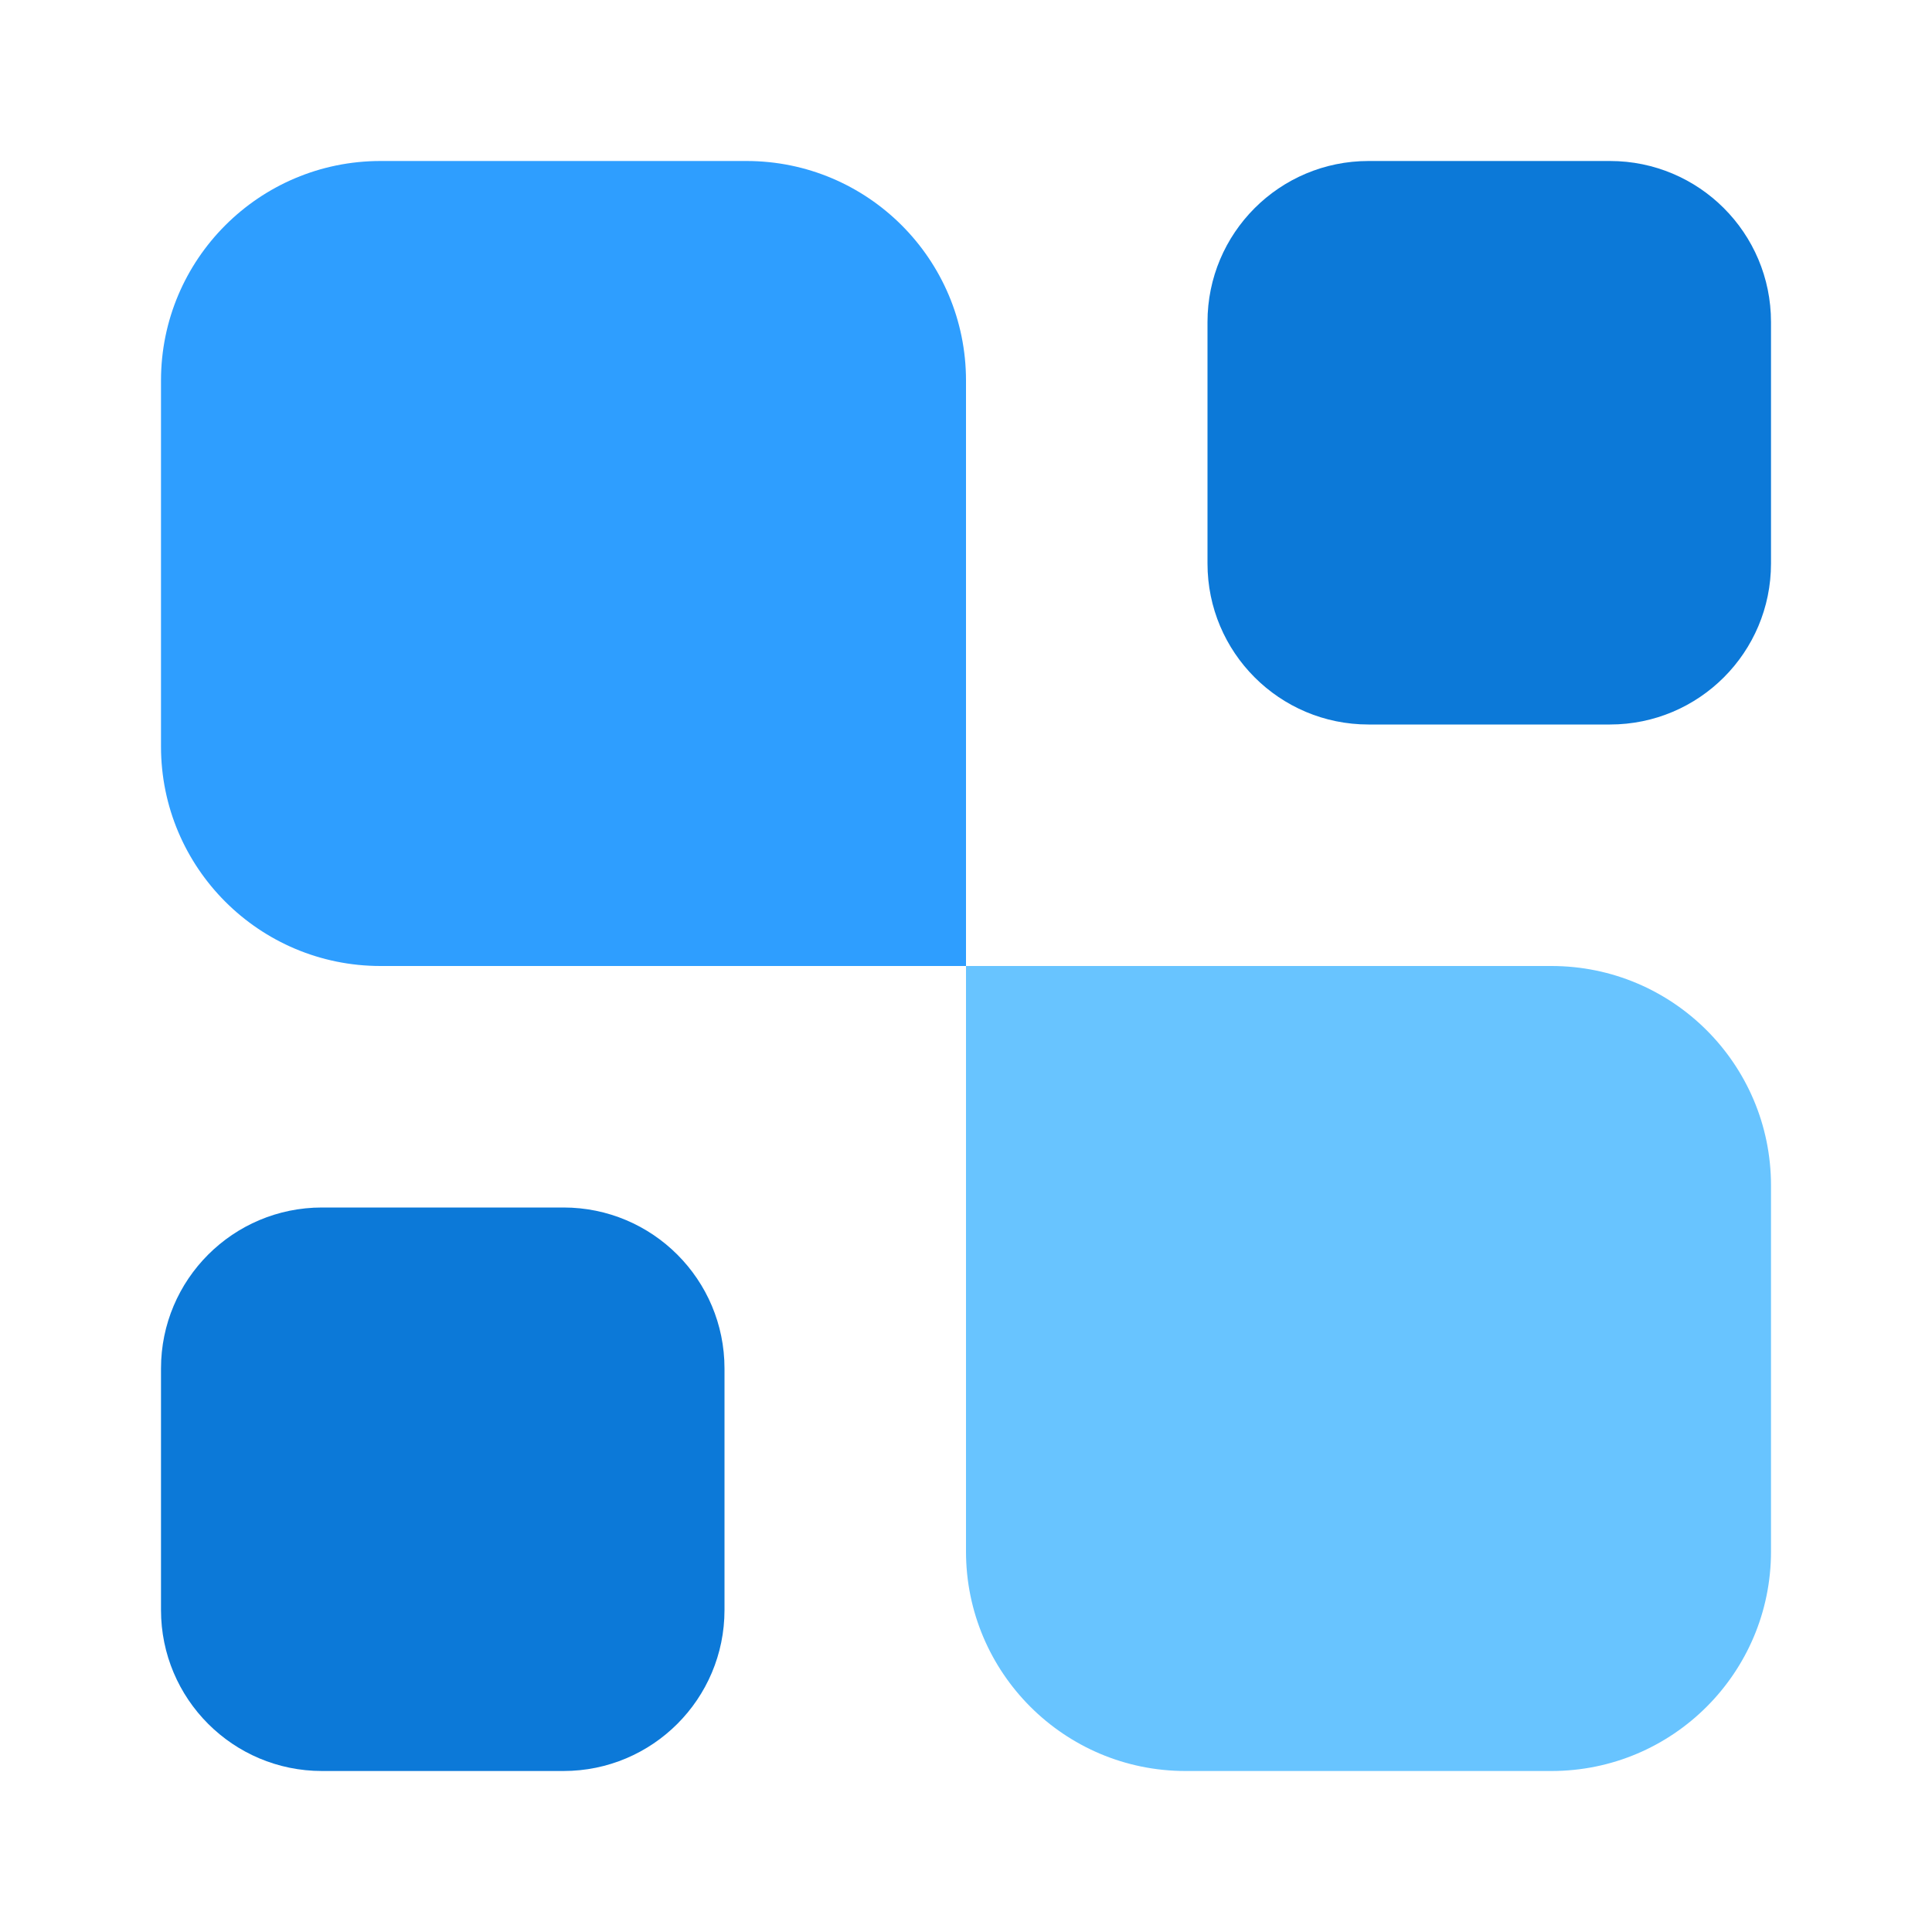
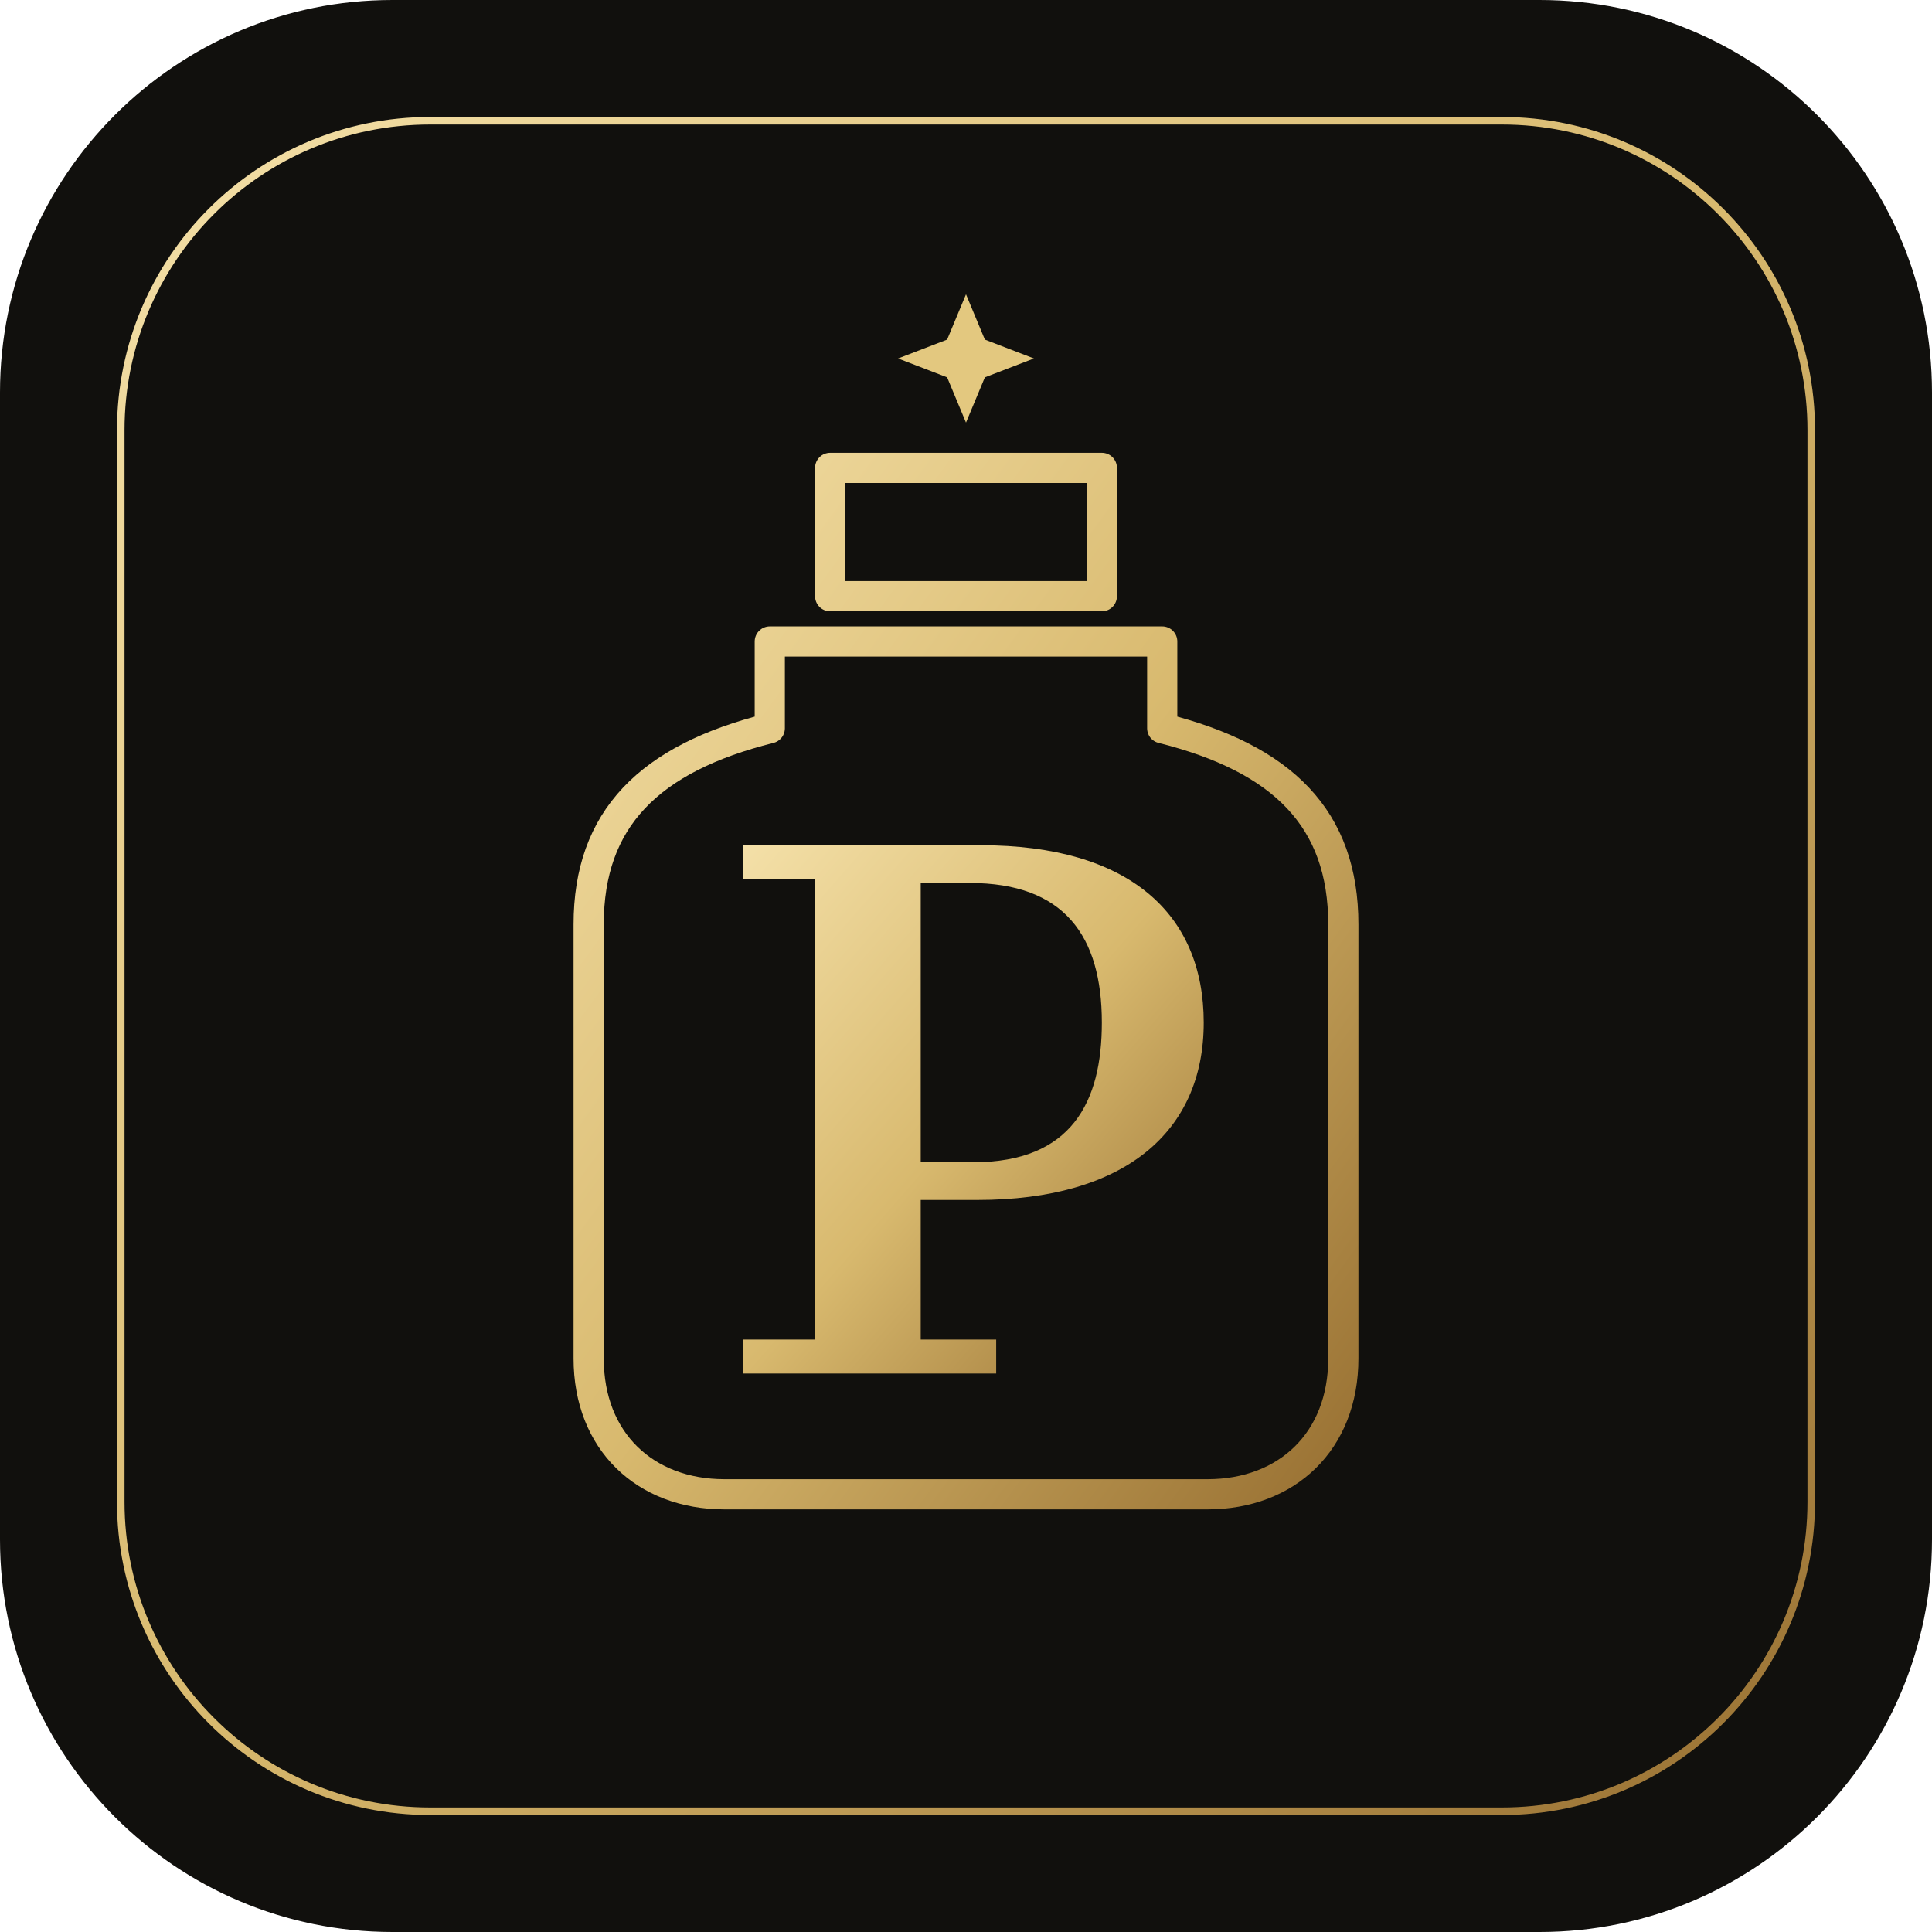
- <svg xmlns="http://www.w3.org/2000/svg" width="24" height="24" viewBox="0 0 24 24" fill="none">
-   <path d="M22 19.273C22 20.779 20.779 22 19.273 22H14.727C13.221 22 12 20.779 12 19.273V12H19.273C20.779 12 22 13.221 22 14.727V19.273Z" fill="#68C4FF" />
-   <path d="M20 2C21.105 2 22 2.895 22 4V7C22 8.105 21.105 9 20 9H17C15.895 9 15 8.105 15 7V4C15 2.895 15.895 2 17 2H20Z" fill="#0C79D8" />
-   <path d="M7 15C8.105 15 9 15.895 9 17V20C9 21.105 8.105 22 7 22H4C2.895 22 2 21.105 2 20V17C2 15.895 2.895 15 4 15H7Z" fill="#0C79D8" />
-   <path d="M12 12H4.727C3.221 12 2 10.779 2 9.273V4.727C2 3.221 3.221 2 4.727 2H9.273C10.779 2 12 3.221 12 4.727V12Z" fill="#2E9EFF" />
+ <svg xmlns="http://www.w3.org/2000/svg" width="512" height="512" viewBox="0 0 512 512">
+   <defs>
+     <linearGradient id="gold" x1="0" y1="0" x2="1" y2="1">
+       <stop stop-color="#f4e0a8" />
+       <stop offset=".5" stop-color="#d8b96e" />
+       <stop offset="1" stop-color="#987032" />
+     </linearGradient>
+   </defs>
+   <rect width="512" height="512" rx="104" fill="#11100d" />
+   <rect x="32" y="32" width="448" height="448" rx="82" fill="none" stroke="url(#gold)" stroke-width="2" />
+   <path d="M220 124h72v34h-72zM204 170h104v23c32 8 48 24 48 52v115c0 22-15 36-36 36H192c-21 0-36-14-36-36V245c0-28 16-44 48-52z" fill="none" stroke="url(#gold)" stroke-width="8" stroke-linejoin="round" />
+   <path d="M217 224h43c39 0 59 18 59 47s-21 47-60 47h-15v37h20v9h-67v-9h19V233h-19v-9zm27 10v74h14c26 0 34-16 34-37 0-23-10-37-35-37z" fill="url(#gold)" />
+   <path d="m256 78 5 12 13 5-13 5-5 12-5-12-13-5 13-5z" fill="#e3c87f" />
</svg>
